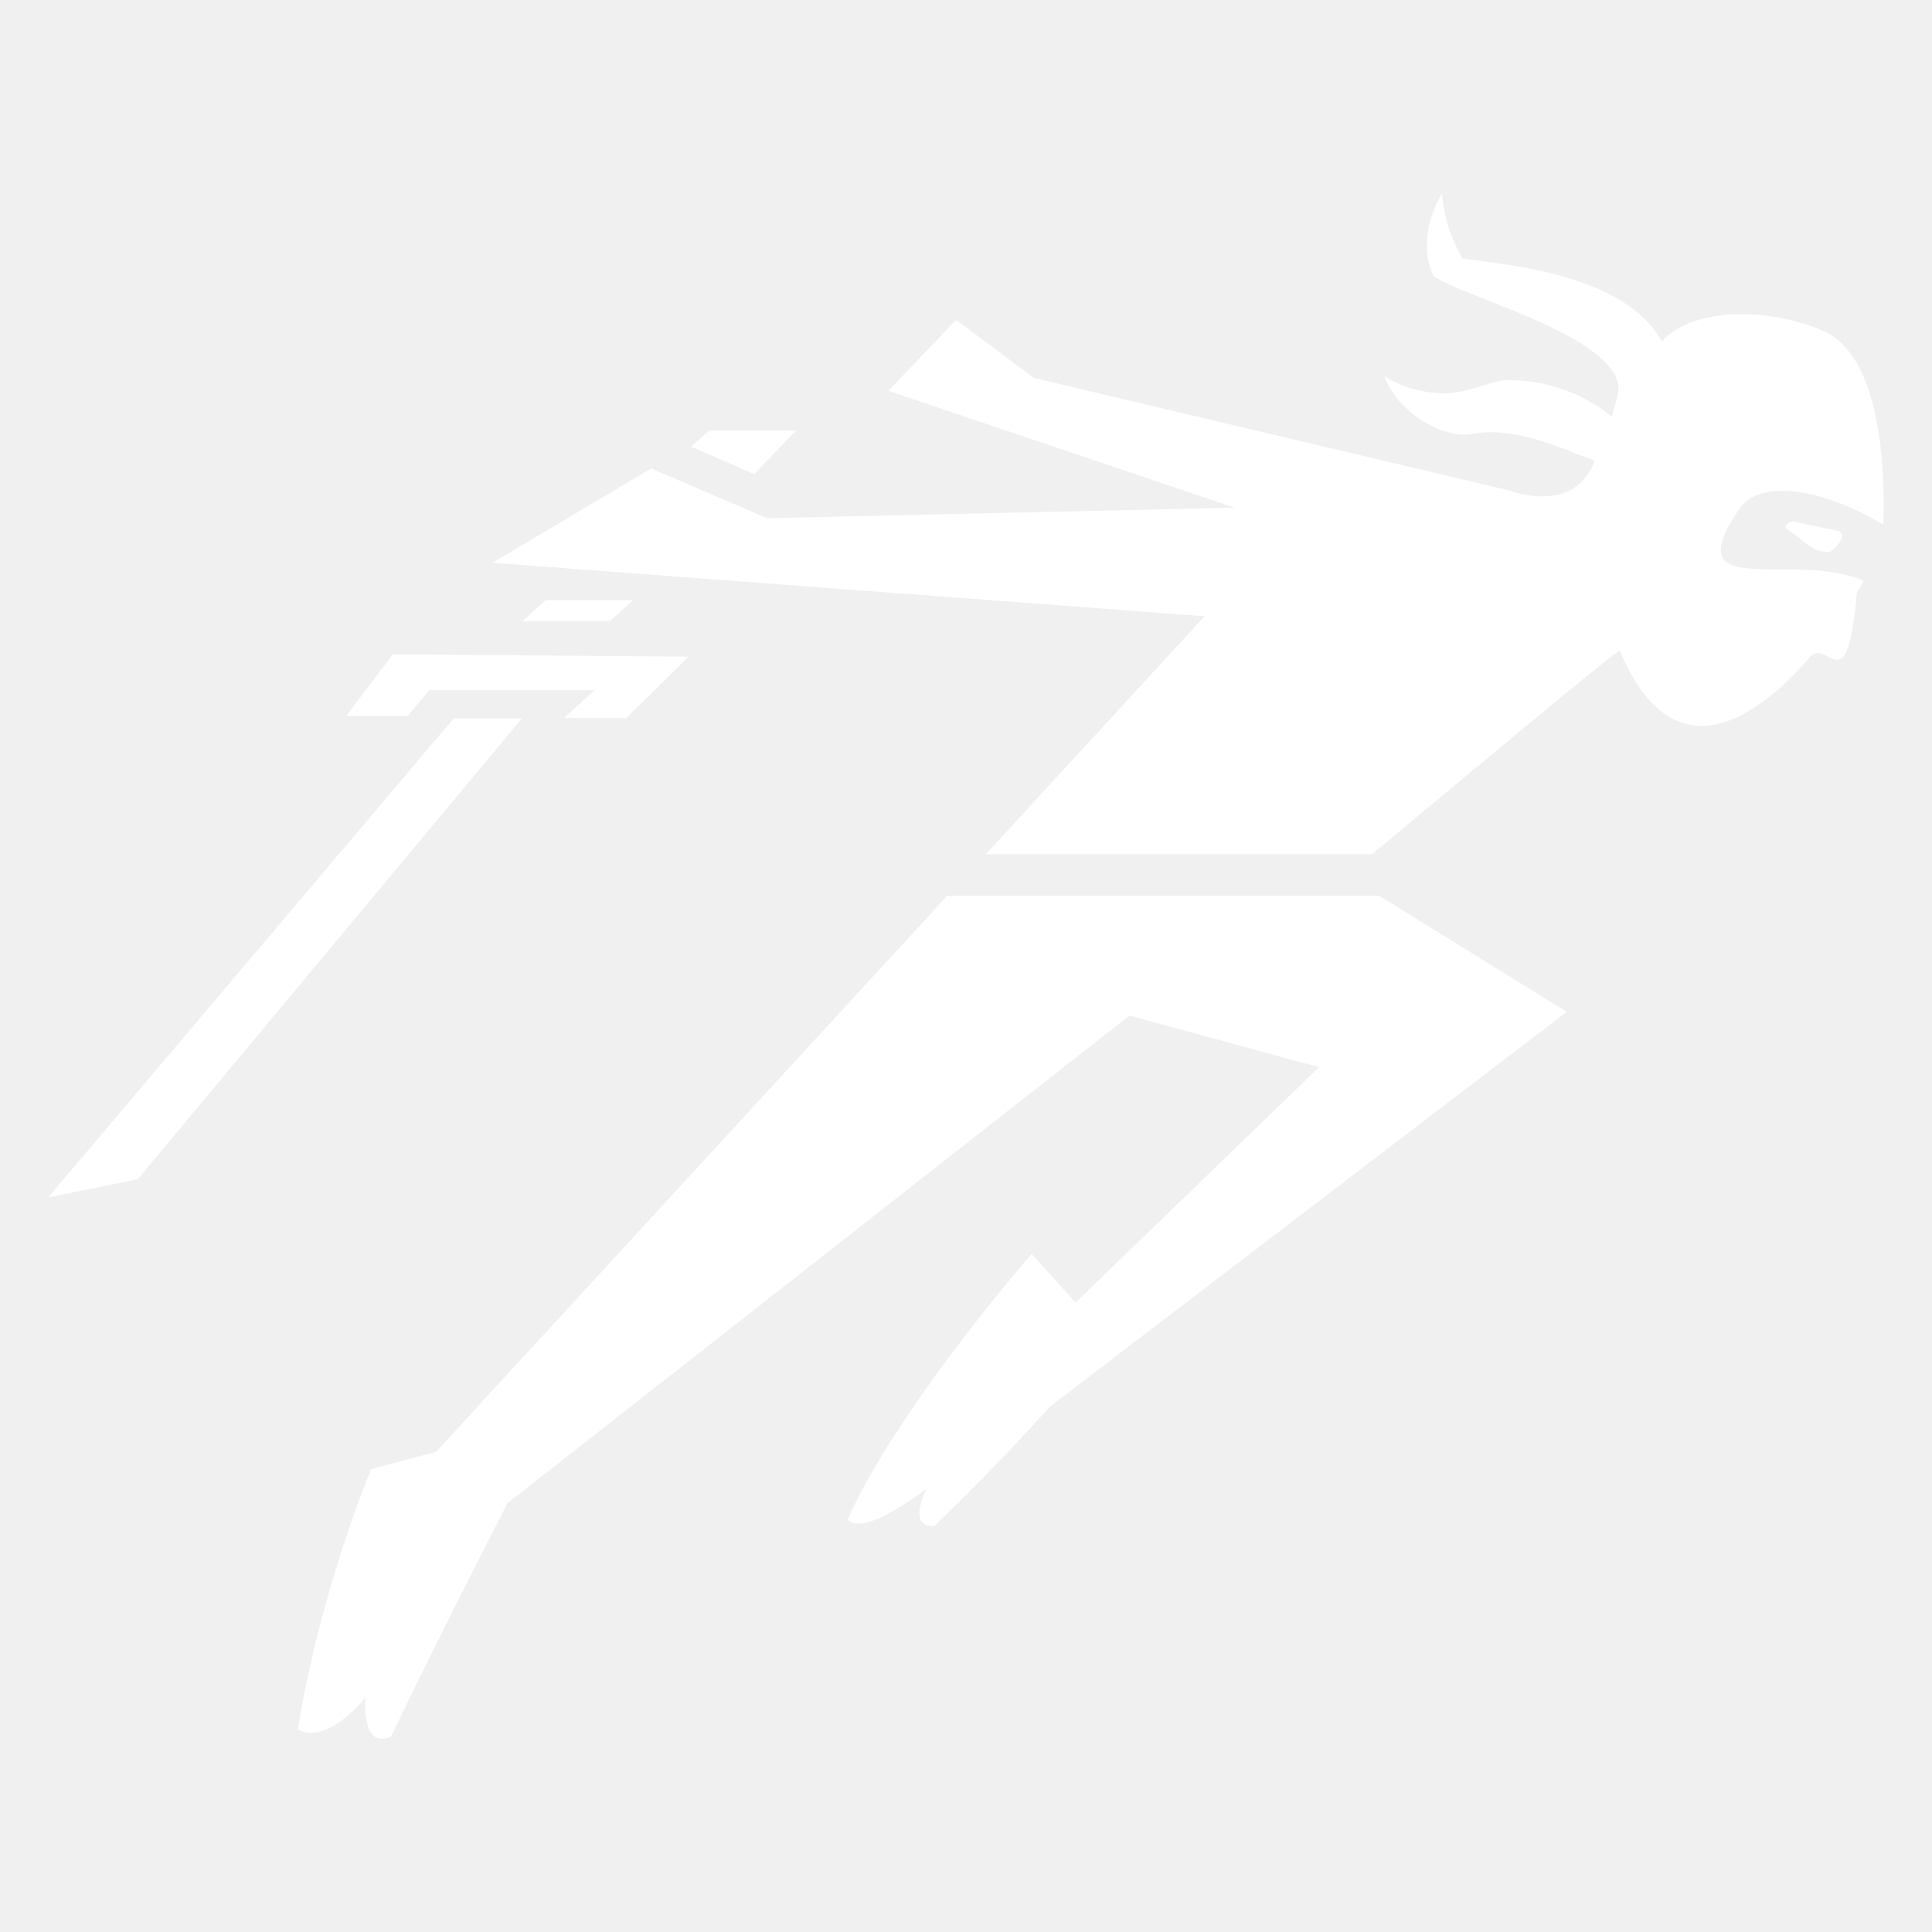
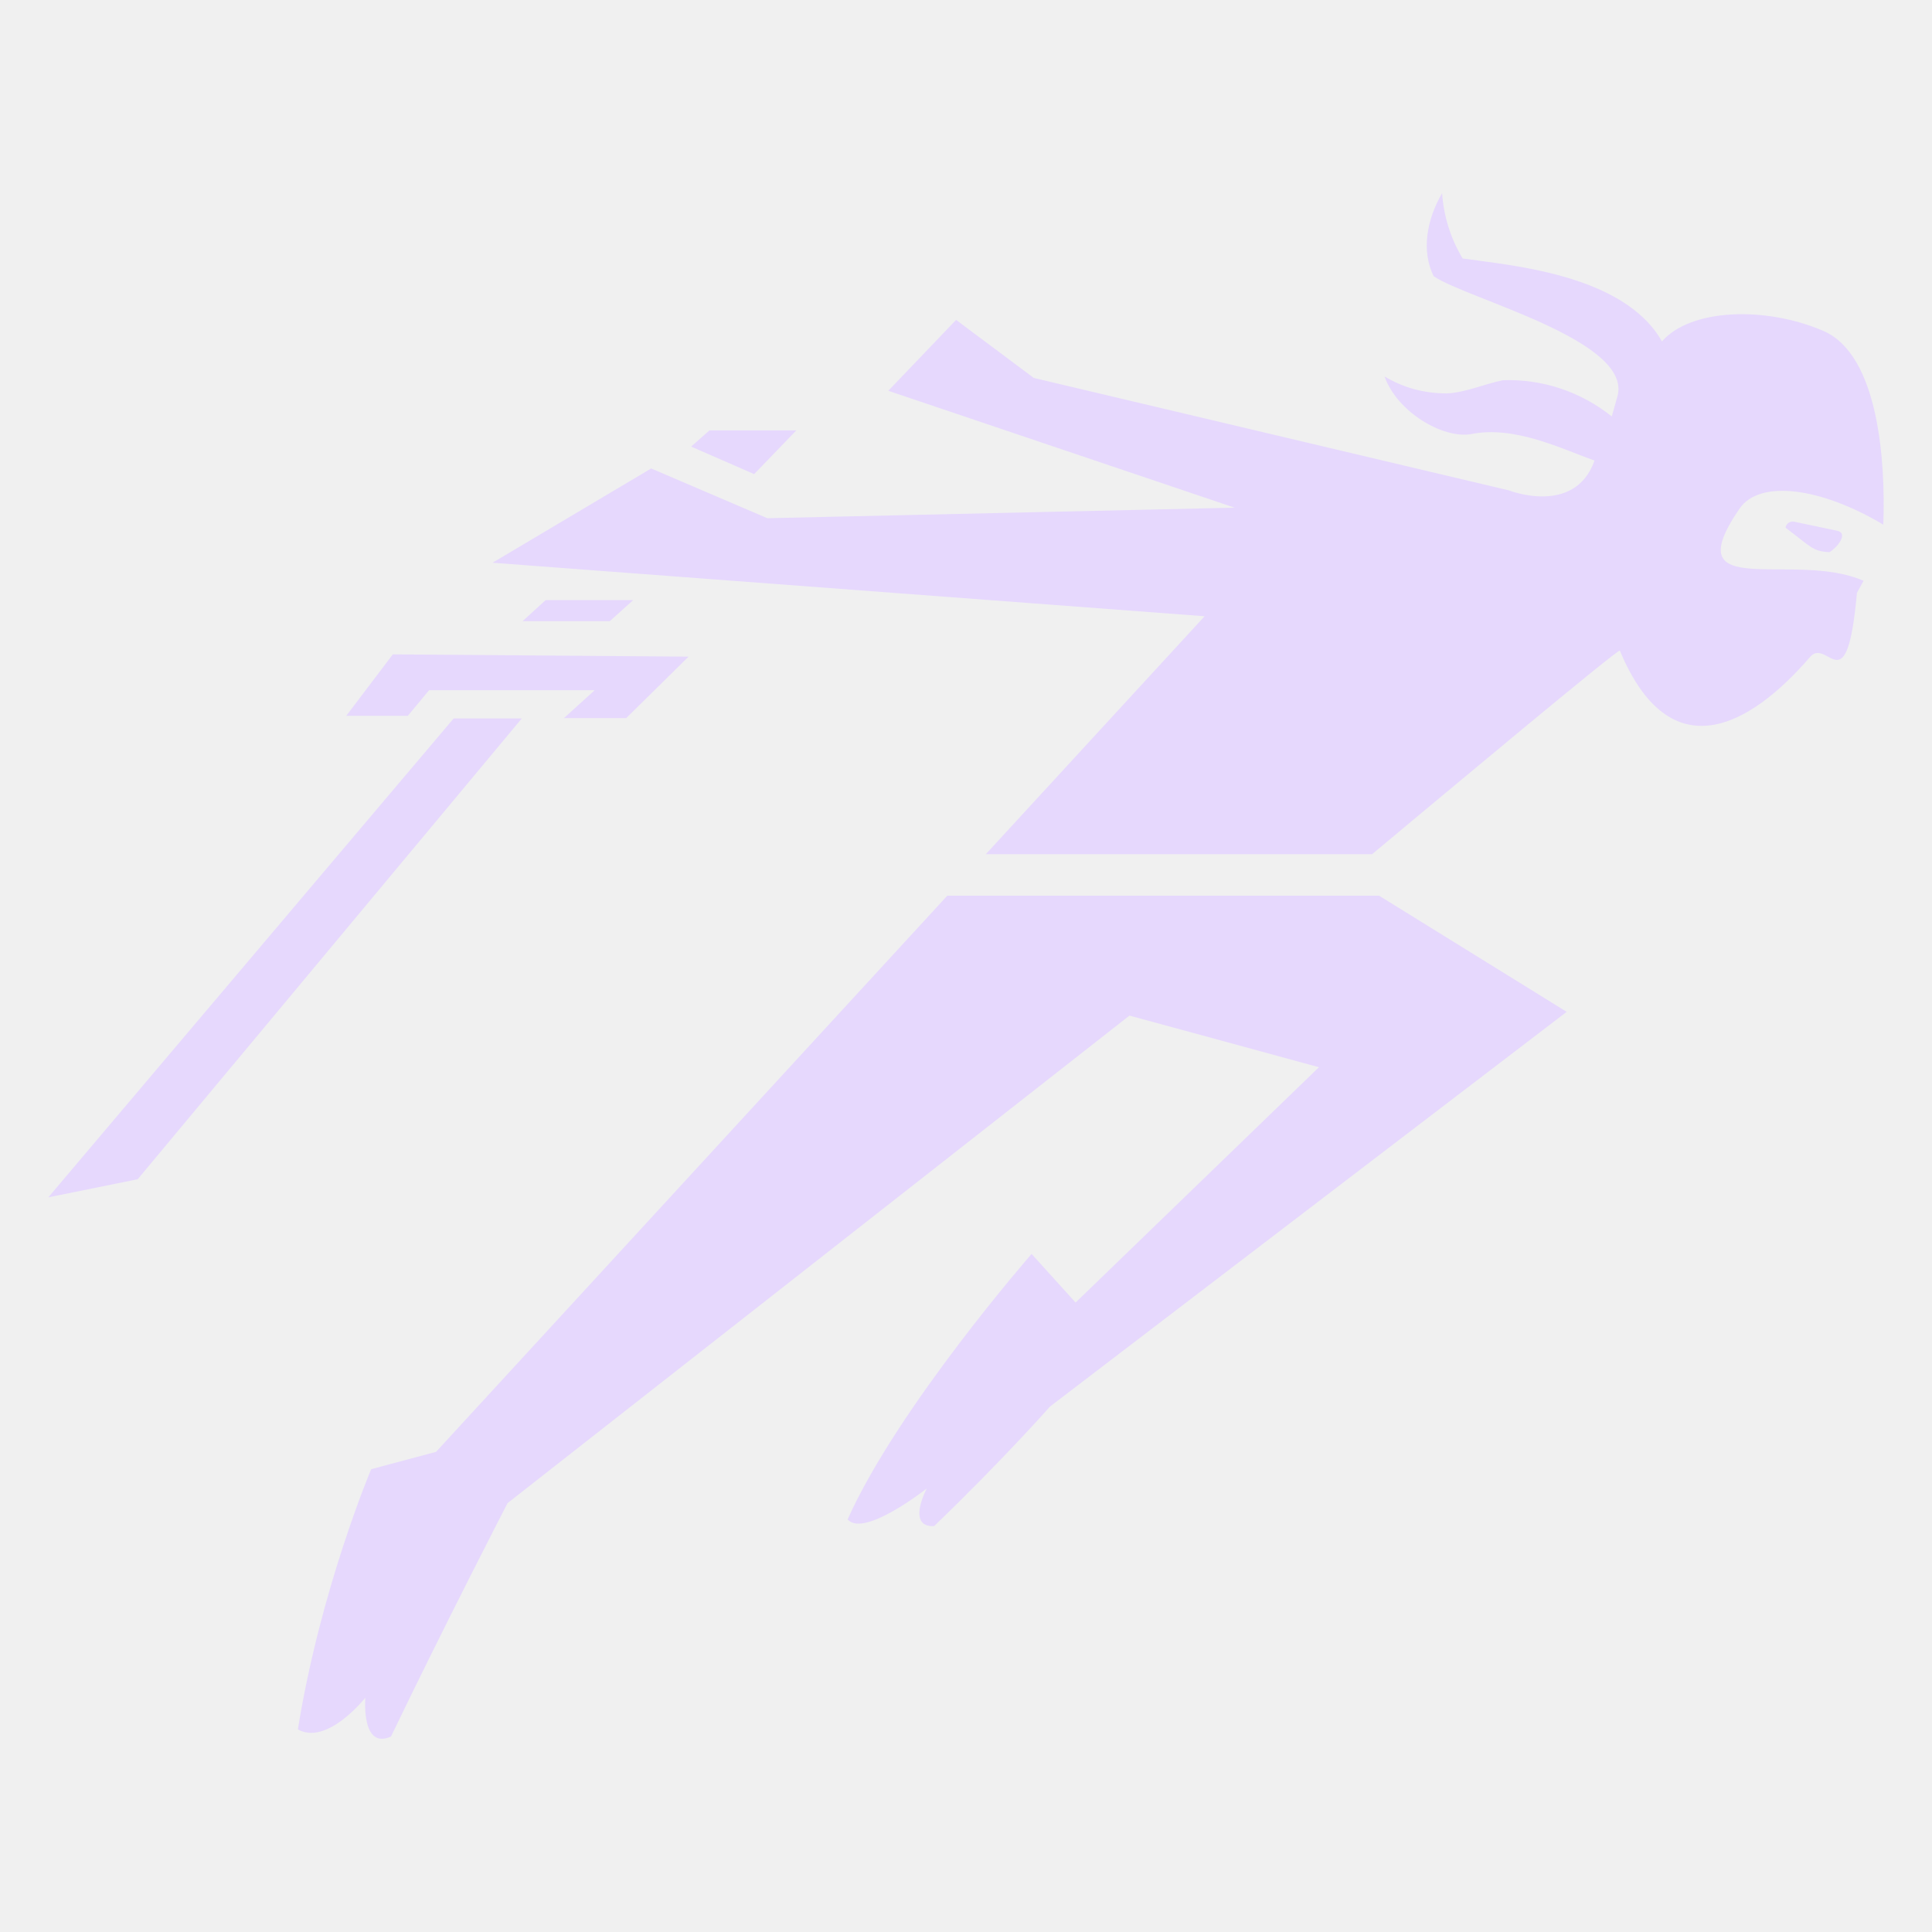
<svg xmlns="http://www.w3.org/2000/svg" width="40" height="40" viewBox="0 0 40 40" fill="none">
-   <path d="M29.857 4C29.538 4.546 29.424 5.194 29.682 5.718C30.357 6.186 33.78 7.037 33.491 8.192L33.37 8.622C32.727 8.108 31.93 7.843 31.116 7.872C30.729 7.95 30.335 8.13 29.955 8.145C29.47 8.145 29.045 8.021 28.665 7.794C28.931 8.536 29.872 9.082 30.448 8.989C31.359 8.801 32.346 9.301 33.013 9.535C32.603 10.691 31.238 10.152 31.238 10.152L21.404 7.825L19.795 6.623L18.391 8.091L25.562 10.511L15.887 10.729L13.482 9.699L10.197 11.651L24.94 12.759L20.41 17.685H28.407C29.971 16.382 33.491 13.438 33.537 13.47C34.576 15.96 36.223 15.055 37.475 13.602C37.839 13.181 38.234 14.625 38.446 12.275L38.583 12.025C37.133 11.385 34.667 12.494 36.018 10.527C36.435 9.925 37.695 10.089 38.992 10.862C39.038 9.598 38.909 7.349 37.748 6.85C36.549 6.334 35.001 6.389 34.409 7.068C33.613 5.663 31.223 5.491 30.282 5.351C30.036 4.942 29.89 4.479 29.857 4ZM14.681 8.918L14.309 9.246L15.614 9.816L16.487 8.911H14.681V8.918ZM36.967 10.925C37.498 11.323 37.528 11.416 37.877 11.432C38.014 11.354 38.294 11.042 38.029 10.987L37.141 10.8C37.102 10.793 37.062 10.802 37.029 10.825C36.996 10.849 36.974 10.884 36.967 10.925ZM11.297 12.424L10.819 12.861H12.625L13.11 12.424H11.297ZM8.133 13.548L7.169 14.82H8.444L8.884 14.29H12.313L11.676 14.867H12.966L14.256 13.595L8.133 13.548ZM9.392 14.875L1 24.79L2.851 24.415L10.803 14.875H9.4H9.392ZM19.613 18.544L9.028 30.059L7.685 30.418C7.685 30.418 6.638 32.885 6.167 35.805C6.774 36.149 7.564 35.149 7.564 35.149C7.564 35.149 7.472 36.235 8.095 35.953C9.233 33.588 10.508 31.121 10.508 31.121L23.384 21.027L25.076 21.487L27.307 22.096L22.269 26.968L21.358 25.961C21.358 25.961 18.596 29.122 17.549 31.457C17.883 31.847 19.188 30.817 19.188 30.817C19.188 30.817 18.756 31.621 19.34 31.597C20.782 30.208 21.738 29.122 21.738 29.122L32.437 20.949L28.552 18.544H19.621H19.613Z" fill="white" />
+   <path d="M29.857 4C29.538 4.546 29.424 5.194 29.682 5.718C30.357 6.186 33.78 7.037 33.491 8.192L33.37 8.622C32.727 8.108 31.93 7.843 31.116 7.872C30.729 7.95 30.335 8.13 29.955 8.145C29.47 8.145 29.045 8.021 28.665 7.794C28.931 8.536 29.872 9.082 30.448 8.989C31.359 8.801 32.346 9.301 33.013 9.535C32.603 10.691 31.238 10.152 31.238 10.152L21.404 7.825L19.795 6.623L18.391 8.091L25.562 10.511L15.887 10.729L13.482 9.699L10.197 11.651L24.94 12.759L20.41 17.685H28.407C29.971 16.382 33.491 13.438 33.537 13.47C34.576 15.96 36.223 15.055 37.475 13.602C37.839 13.181 38.234 14.625 38.446 12.275L38.583 12.025C37.133 11.385 34.667 12.494 36.018 10.527C36.435 9.925 37.695 10.089 38.992 10.862C39.038 9.598 38.909 7.349 37.748 6.85C36.549 6.334 35.001 6.389 34.409 7.068C33.613 5.663 31.223 5.491 30.282 5.351C30.036 4.942 29.89 4.479 29.857 4ZM14.681 8.918L14.309 9.246L15.614 9.816L16.487 8.911H14.681V8.918ZM36.967 10.925C37.498 11.323 37.528 11.416 37.877 11.432C38.014 11.354 38.294 11.042 38.029 10.987L37.141 10.8C37.102 10.793 37.062 10.802 37.029 10.825C36.996 10.849 36.974 10.884 36.967 10.925ZM11.297 12.424L10.819 12.861H12.625L13.11 12.424H11.297ZM8.133 13.548L7.169 14.82H8.444L8.884 14.29H12.313L11.676 14.867H12.966L14.256 13.595L8.133 13.548ZM9.392 14.875L1 24.79L2.851 24.415L10.803 14.875H9.4H9.392ZM19.613 18.544L9.028 30.059L7.685 30.418C7.685 30.418 6.638 32.885 6.167 35.805C6.774 36.149 7.564 35.149 7.564 35.149C7.564 35.149 7.472 36.235 8.095 35.953C9.233 33.588 10.508 31.121 10.508 31.121L23.384 21.027L25.076 21.487L27.307 22.096L22.269 26.968L21.358 25.961C21.358 25.961 18.596 29.122 17.549 31.457C17.883 31.847 19.188 30.817 19.188 30.817C19.188 30.817 18.756 31.621 19.34 31.597C20.782 30.208 21.738 29.122 21.738 29.122L32.437 20.949L28.552 18.544H19.621H19.613Z" fill="#e6d8fd" />
</svg>
